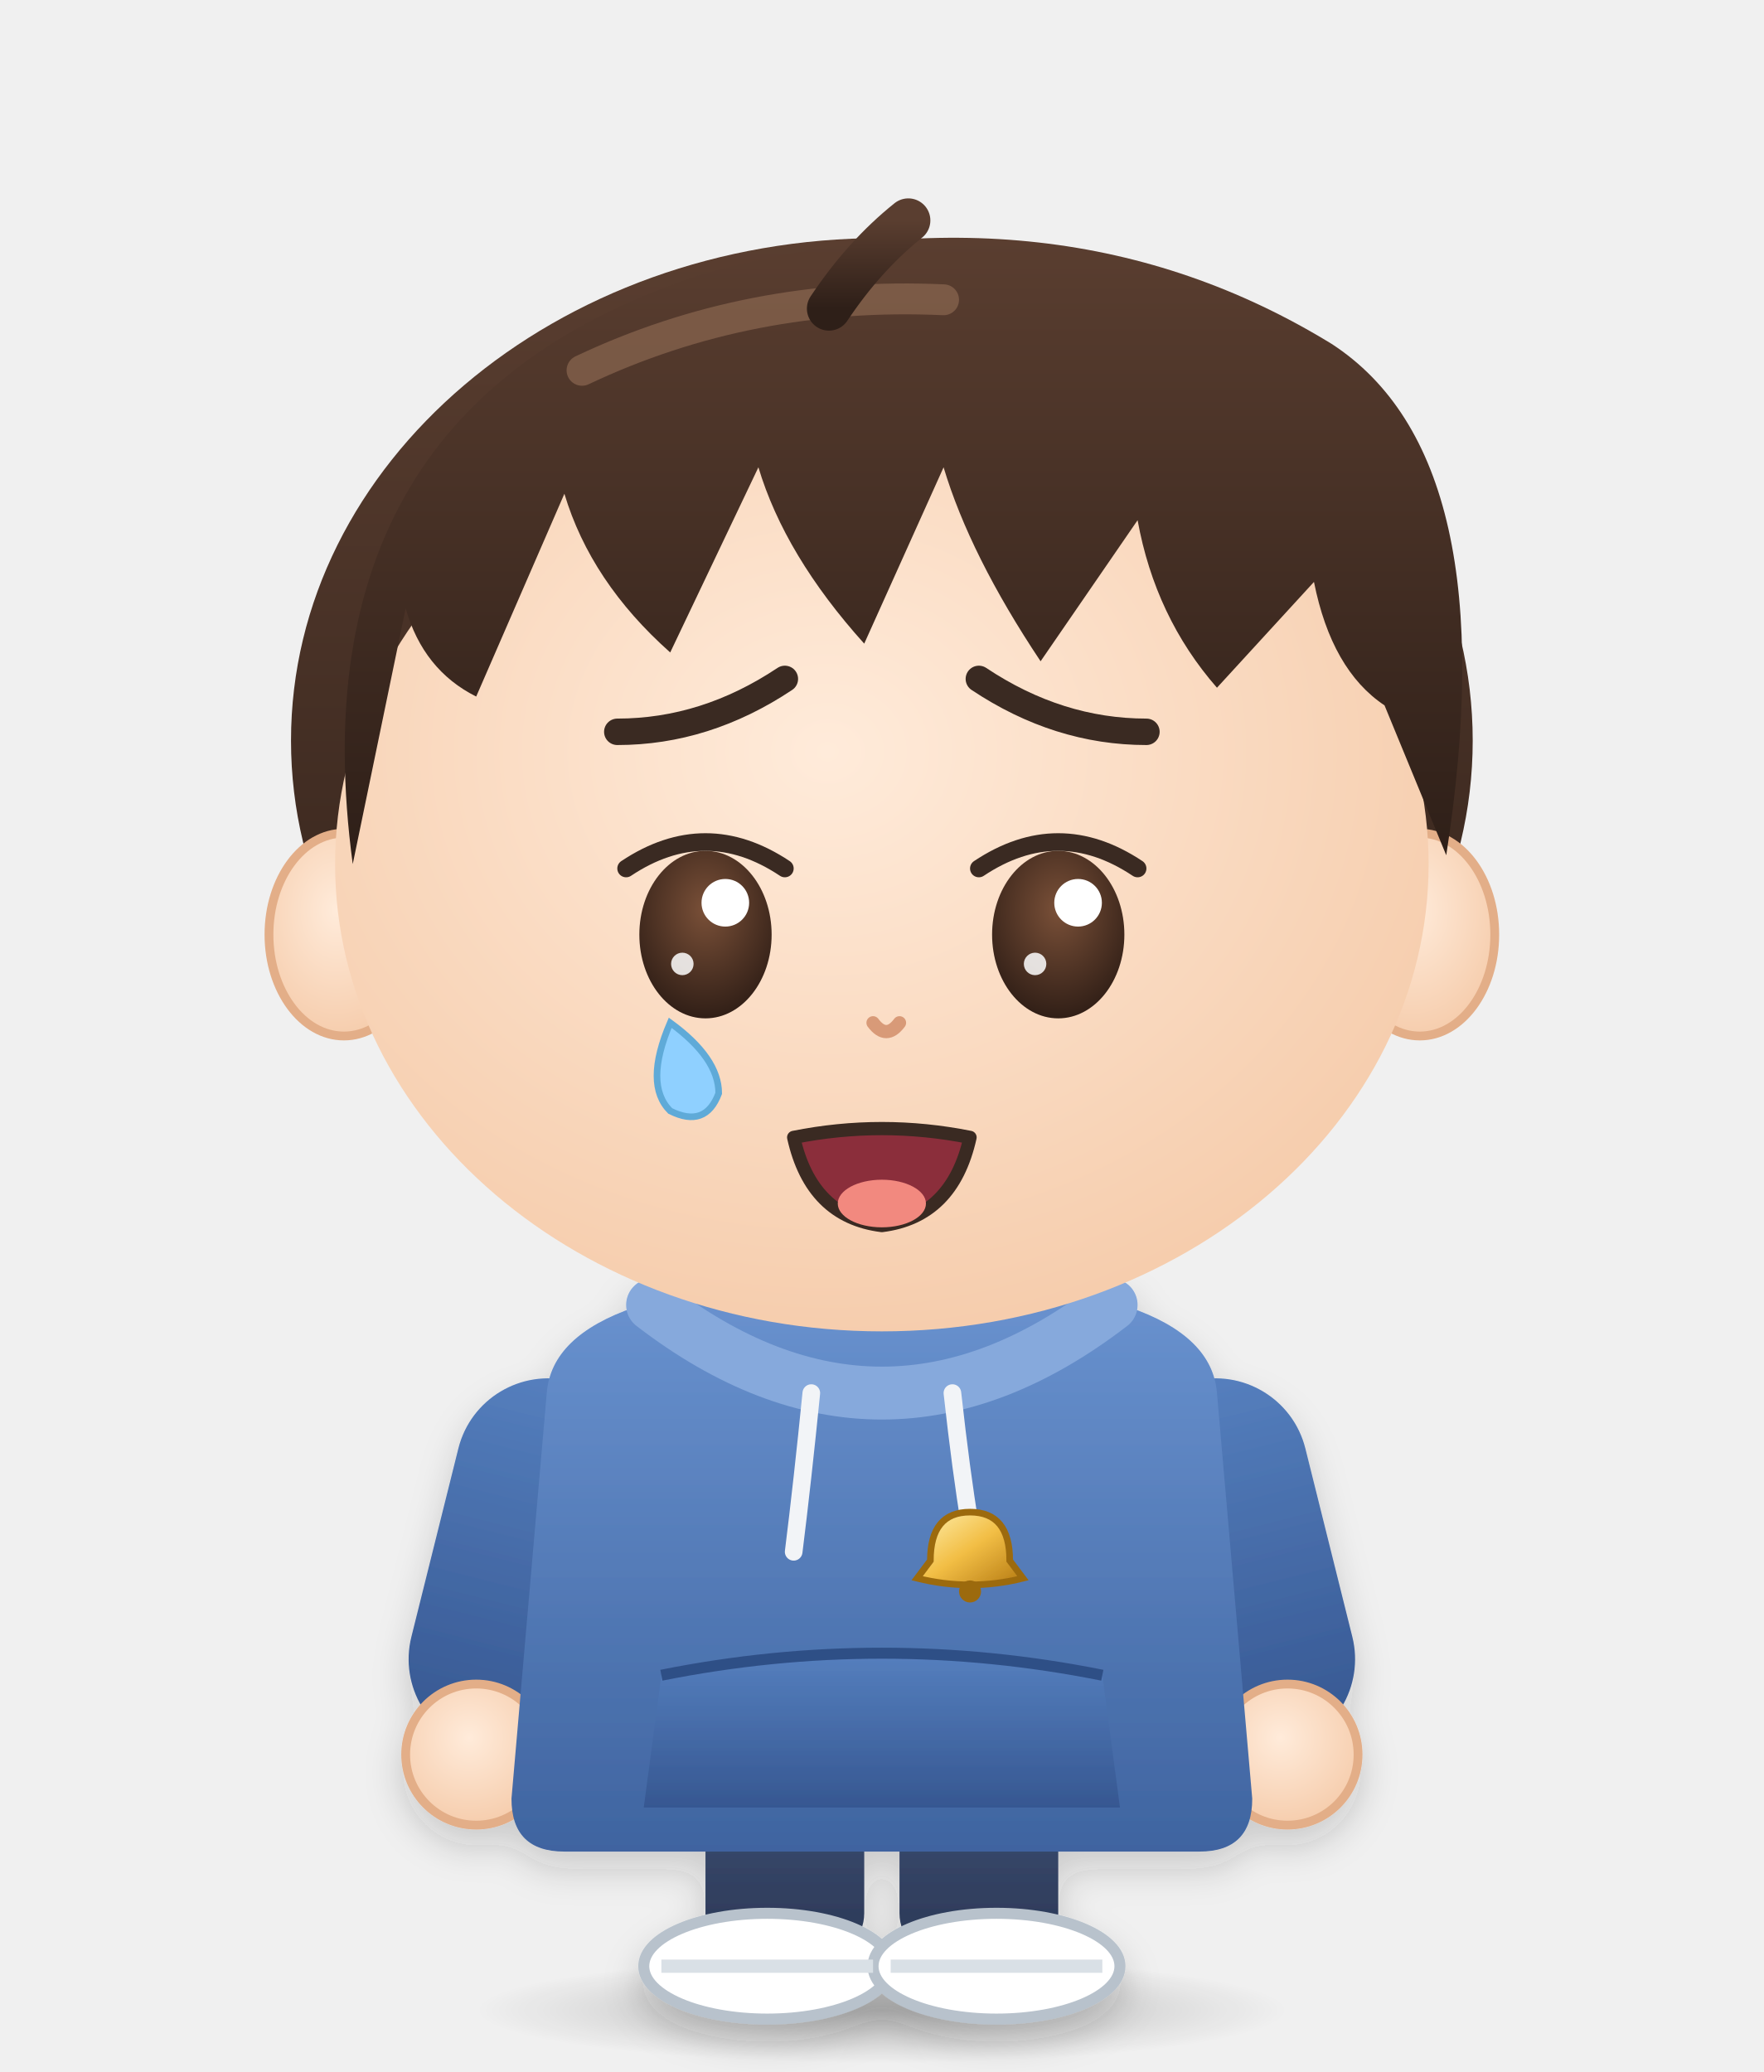
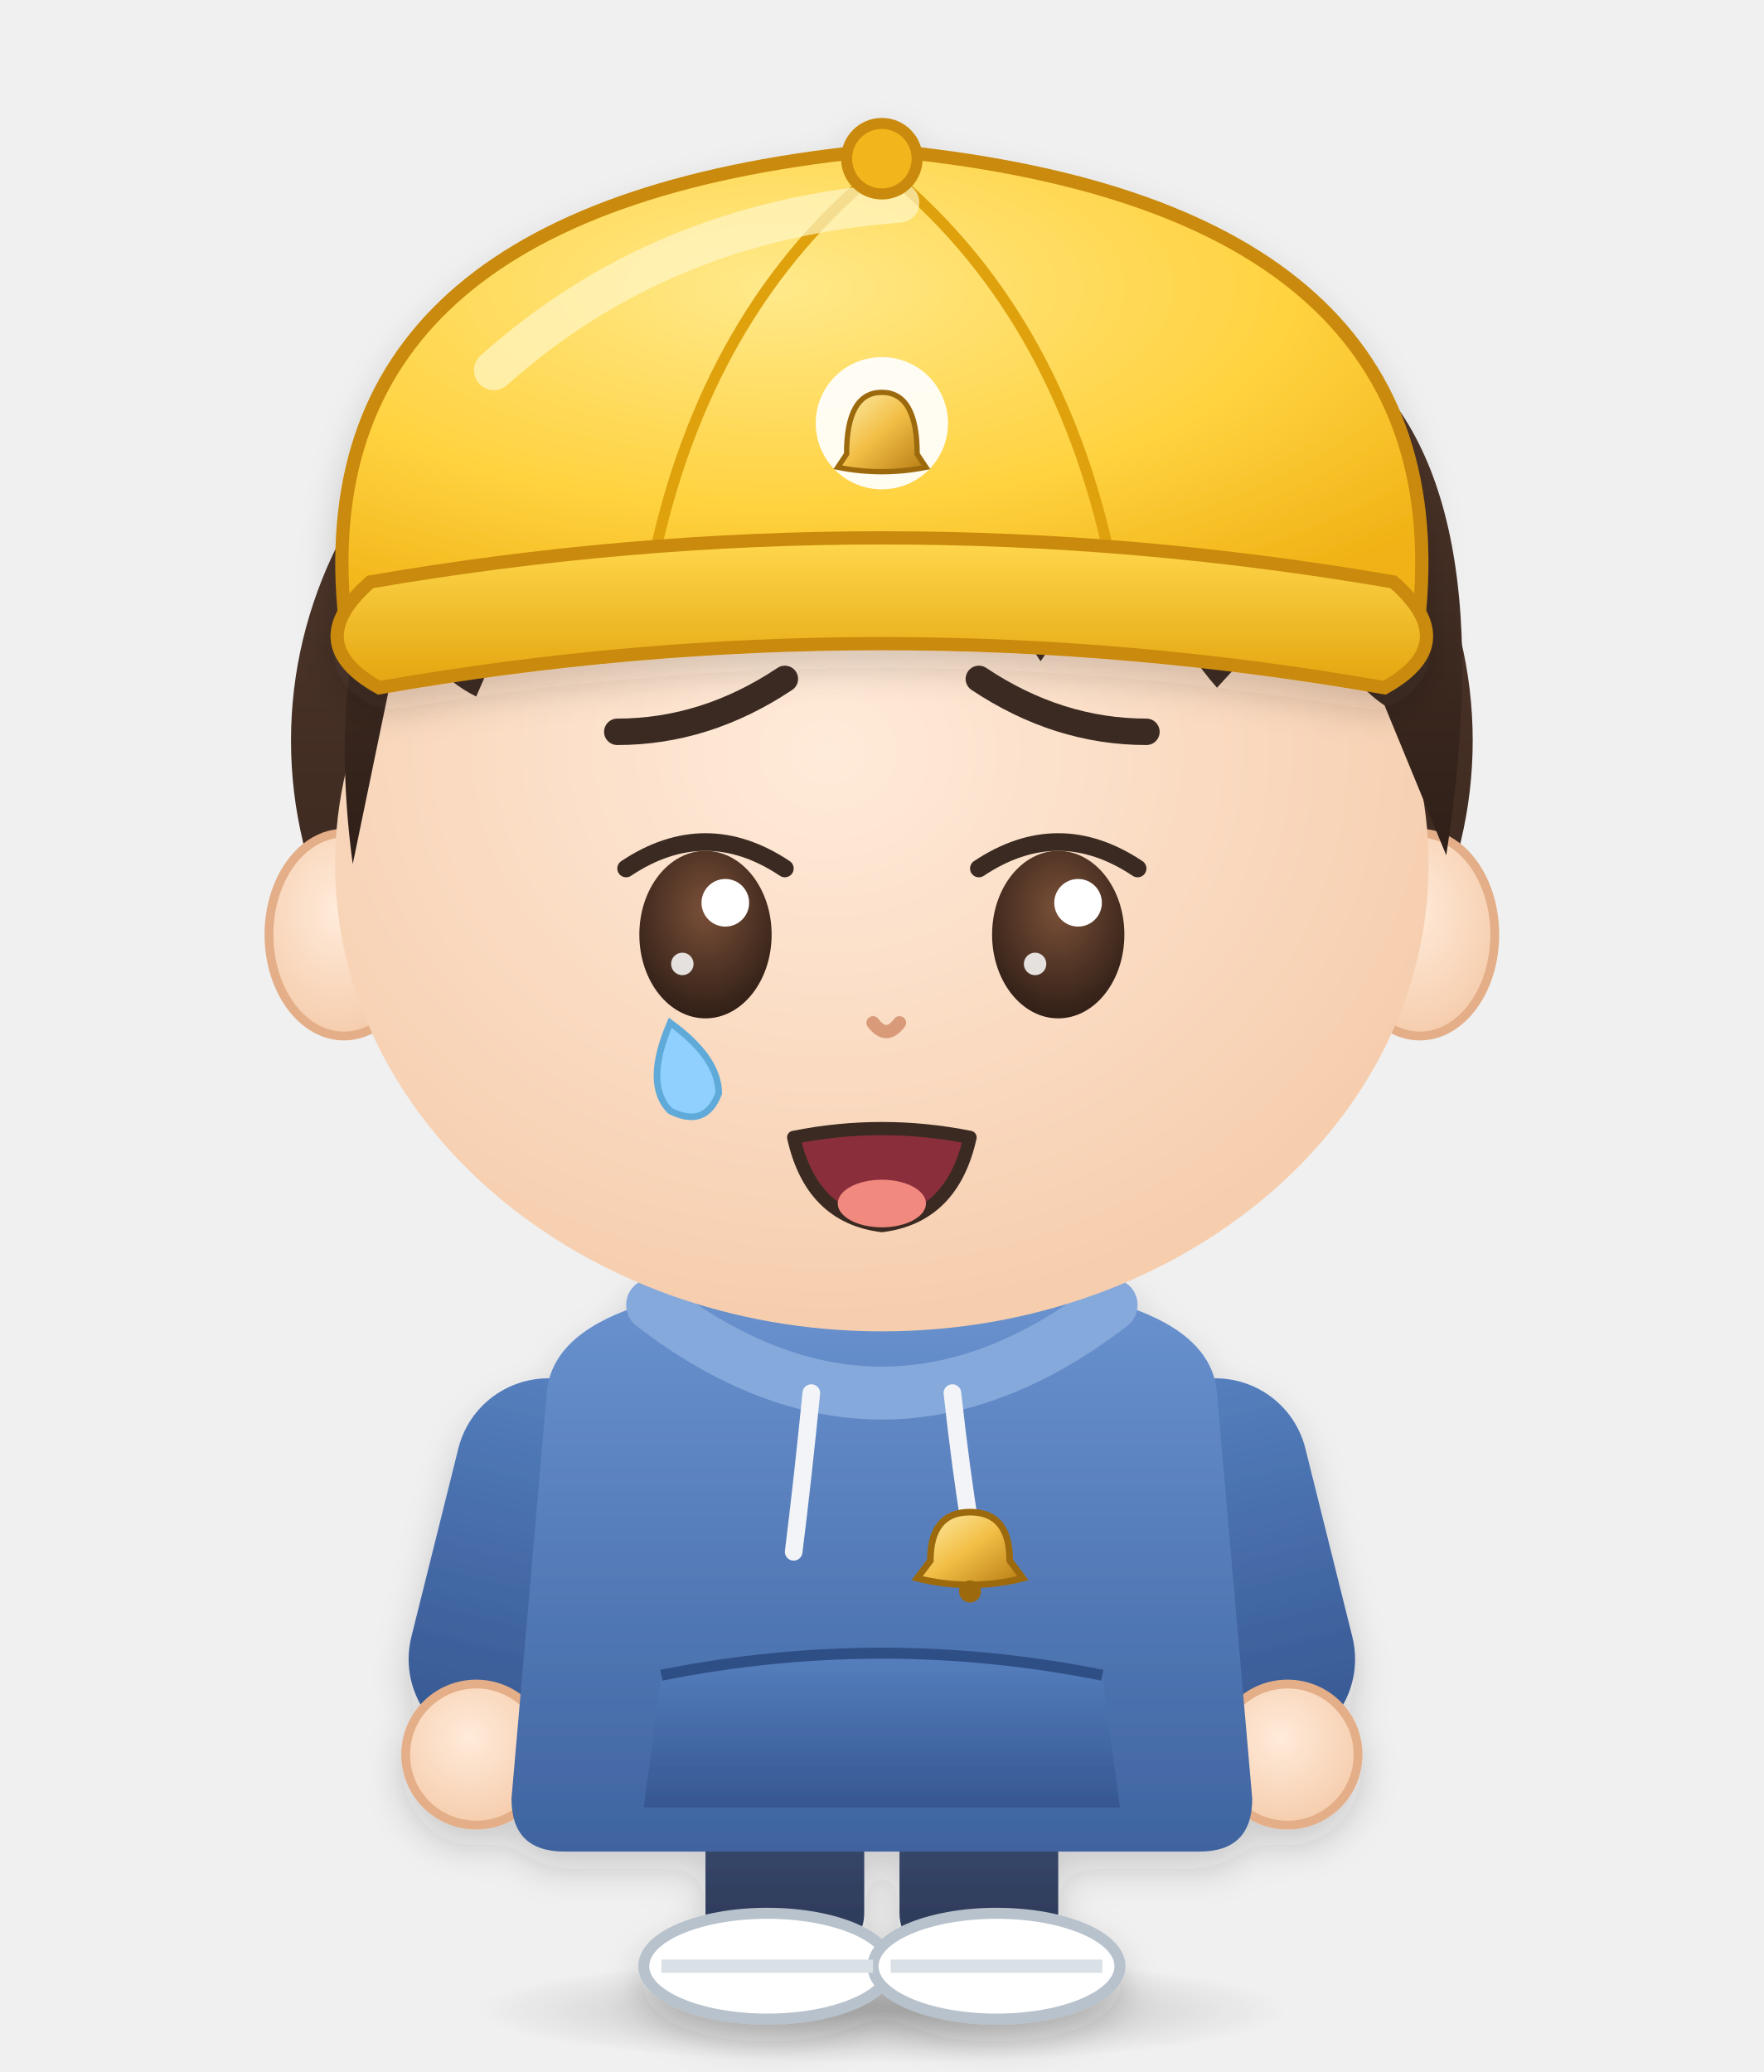
<svg xmlns="http://www.w3.org/2000/svg" viewBox="0 0 400 470" width="400" height="470">
  <defs>
    <radialGradient id="skin" cx="0.45" cy="0.38" r="0.75">
      <stop offset="0" stop-color="#FFEBDA" />
      <stop offset="1" stop-color="#F4C7A4" />
    </radialGradient>
    <linearGradient id="hair" x1="0" y1="0" x2="0" y2="1">
      <stop offset="0" stop-color="#5A3E30" />
      <stop offset="1" stop-color="#2E1F18" />
+     </linearGradient>
+     <radialGradient id="cap" cx="0.4" cy="0.3" r="0.8">
+       <stop offset="0" stop-color="#FFE98A" />
+       <stop offset="0.6" stop-color="#FFD23F" />
+       <stop offset="1" stop-color="#F0B215" />
+     </radialGradient>
+     <linearGradient id="brim" x1="0" y1="0" x2="0" y2="1">
+       <stop offset="0" stop-color="#FFD84D" />
+       <stop offset="1" stop-color="#E3A40E" />
    </linearGradient>
    <linearGradient id="hoodie" x1="0" y1="0" x2="0" y2="1">
      <stop offset="0" stop-color="#6A93D0" />
      <stop offset="1" stop-color="#3F64A0" />
    </linearGradient>
    <linearGradient id="hoodieDark" x1="0" y1="0" x2="0" y2="1">
      <stop offset="0" stop-color="#557FBE" />
      <stop offset="1" stop-color="#365791" />
    </linearGradient>
    <linearGradient id="jeans" x1="0" y1="0" x2="0" y2="1">
      <stop offset="0" stop-color="#3B4C70" />
      <stop offset="1" stop-color="#2A3754" />
    </linearGradient>
    <radialGradient id="iris" cx="0.5" cy="0.35" r="0.7">
      <stop offset="0" stop-color="#7A5038" />
      <stop offset="1" stop-color="#2B1B14" />
    </radialGradient>
    <linearGradient id="gold" x1="0" y1="0" x2="1" y2="1">
      <stop offset="0" stop-color="#FFF1B0" />
      <stop offset="0.5" stop-color="#F2BE45" />
      <stop offset="1" stop-color="#B57A12" />
    </linearGradient>
    <radialGradient id="ground" cx="0.5" cy="0.5" r="0.5">
      <stop offset="0" stop-color="#000" stop-opacity="0.25" />
      <stop offset="1" stop-color="#000" stop-opacity="0" />
    </radialGradient>
    <filter id="soft" x="-40%" y="-40%" width="180%" height="180%">
      <feGaussianBlur stdDeviation="4" />
    </filter>
    <filter id="shadow" x="-20%" y="-20%" width="140%" height="150%">
      <feDropShadow dx="0" dy="4" stdDeviation="4" flood-color="#2A2030" flood-opacity="0.18" />
    </filter>
  </defs>
  <ellipse cx="200" cy="456" rx="92" ry="12" fill="url(#ground)" />
  <g filter="url(#shadow)">
    <rect x="160" y="410" width="36" height="34" rx="10" fill="url(#jeans)" />
    <rect x="204" y="410" width="36" height="34" rx="10" fill="url(#jeans)" />
    <ellipse cx="174" cy="446" rx="28" ry="12" fill="#FFFFFF" stroke="#B8C2CC" stroke-width="2.5" />
    <ellipse cx="226" cy="446" rx="28" ry="12" fill="#FFFFFF" stroke="#B8C2CC" stroke-width="2.5" />
    <path d="M150 446 L198 446 M202 446 L250 446" stroke="#D9E0E6" stroke-width="3" />
    <rect x="98" y="312" width="42" height="86" rx="21" fill="url(#hoodieDark)" transform="rotate(14 119 355)" />
    <rect x="260" y="312" width="42" height="86" rx="21" fill="url(#hoodieDark)" transform="rotate(-14 281 355)" />
    <circle cx="108" cy="398" r="16" fill="url(#skin)" stroke="#E3AE88" stroke-width="2" />
    <circle cx="292" cy="398" r="16" fill="url(#skin)" stroke="#E3AE88" stroke-width="2" />
    <path d="M124 316 Q126 290 200 290 Q274 290 276 316 L284 408 Q284 420 272 420 L128 420 Q116 420 116 408 Z" fill="url(#hoodie)" />
    <path d="M150 380 Q200 370 250 380 L254 410 L146 410 Z" fill="url(#hoodieDark)" />
    <path d="M150 380 Q200 370 250 380" fill="none" stroke="#2F4F86" stroke-width="2.5" />
    <path d="M148 296 Q200 336 252 296" fill="none" stroke="#86A9DC" stroke-width="12" stroke-linecap="round" />
    <path d="M184 316 Q182 336 180 352" fill="none" stroke="#F2F4F7" stroke-width="4" stroke-linecap="round" />
    <path d="M216 316 Q218 334 220 346" fill="none" stroke="#F2F4F7" stroke-width="4" stroke-linecap="round" />
    <path d="M211 354 Q211 343 220 343 Q229 343 229 354 L232 358 Q220 361 208 358 Z" fill="url(#gold)" stroke="#9C6A10" stroke-width="1.5" />
    <circle cx="220" cy="361" r="2.5" fill="#9C6A10" />
  </g>
  <rect x="186" y="282" width="28" height="18" rx="6" fill="#EDB993" />
  <ellipse cx="200" cy="168" rx="134" ry="114" fill="url(#hair)" />
  <ellipse cx="78" cy="212" rx="17" ry="23" fill="url(#skin)" stroke="#E3AE88" stroke-width="2" />
  <ellipse cx="322" cy="212" rx="17" ry="23" fill="url(#skin)" stroke="#E3AE88" stroke-width="2" />
  <ellipse cx="200" cy="196" rx="124" ry="106" fill="url(#skin)" />
  <path d="M80 196 Q66 92 160 62 Q240 40 302 78 Q342 104 328 194 L314 160 Q302 152 298 132            L276 156 Q262 140 258 118 L236 150 Q220 126 214 106 L196 146 Q178 126 172 106            L152 148 Q134 132 128 112 L108 158 Q96 152 92 138 Z" fill="url(#hair)" />
-   <path d="M132 84 Q170 66 214 68" fill="none" stroke="#8A6650" stroke-width="7" stroke-linecap="round" opacity="0.7" />
-   <path d="M188 70 Q196 58 206 50" fill="none" stroke="url(#hair)" stroke-width="10" stroke-linecap="round" />
+   <g filter="url(#shadow)">
+     <path d="M78 138 Q70 46 200 34 Q330 46 322 138 Q200 118 78 138 Z" fill="url(#cap)" stroke="#C98A0A" stroke-width="3" />
+     <path d="M200 38 Q160 70 148 128 M200 38 Q240 70 252 128" fill="none" stroke="#DFA20F" stroke-width="2.5" />
+     <path d="M112 84 Q150 50 204 46" fill="none" stroke="#FFF6C8" stroke-width="9" stroke-linecap="round" opacity="0.7" />
+     <circle cx="200" cy="36" r="8" fill="#F2B51C" stroke="#C98A0A" stroke-width="2.5" />
+     <circle cx="200" cy="96" r="15" fill="#FFFFFF" opacity="0.92" />
+     <path d="M192 103 Q192 89 200 89 Q208 89 208 103 L210 106 Q200 108 190 106 Z" fill="url(#gold)" stroke="#9C6A10" stroke-width="1.2" />
+     <path d="M84 132 Q200 112 316 132 Q332 146 314 156 Q200 136 86 156 Q68 146 84 132 Z" fill="url(#brim)" stroke="#C98A0A" stroke-width="3" />
+   </g>
  <path d="M198 232 Q201 236 204 232" fill="none" stroke="#D89A78" stroke-width="3" stroke-linecap="round" />
  <path d="M152 232 Q146 246 152 252 Q160 256 163 248 Q163 240 152 232 Z" fill="#8FD0FF" stroke="#5FAAD8" stroke-width="1.5" />
  <path d="M140 166 Q160 166 178 154" fill="none" stroke="#3A2A22" stroke-width="6" stroke-linecap="round" stroke-linejoin="round" />
  <path d="M222 154 Q240 166 260 166" fill="none" stroke="#3A2A22" stroke-width="6" stroke-linecap="round" stroke-linejoin="round" />
  <ellipse cx="160" cy="212" rx="15" ry="19" fill="url(#iris)" />
  <circle cx="164.5" cy="204.78" r="5.4" fill="#FFFFFF" />
  <circle cx="154.75" cy="218.65" r="2.55" fill="#FFFFFF" opacity="0.85" />
  <path d="M142 197 Q160 185 178 197" fill="none" stroke="#3A2A22" stroke-width="4" stroke-linecap="round" stroke-linejoin="round" />
  <ellipse cx="240" cy="212" rx="15" ry="19" fill="url(#iris)" />
  <circle cx="244.5" cy="204.78" r="5.4" fill="#FFFFFF" />
  <circle cx="234.75" cy="218.65" r="2.55" fill="#FFFFFF" opacity="0.85" />
  <path d="M222 197 Q240 185 258 197" fill="none" stroke="#3A2A22" stroke-width="4" stroke-linecap="round" stroke-linejoin="round" />
  <path d="M180 258 Q200 254 220 258 Q216.0 276 200 278 Q184.0 276 180 258 Z" fill="#8B2E3B" stroke="#3A2A22" stroke-width="3" stroke-linejoin="round" />
  <ellipse cx="200" cy="273" rx="10.0" ry="5.4" fill="#F2897F" />
</svg>
